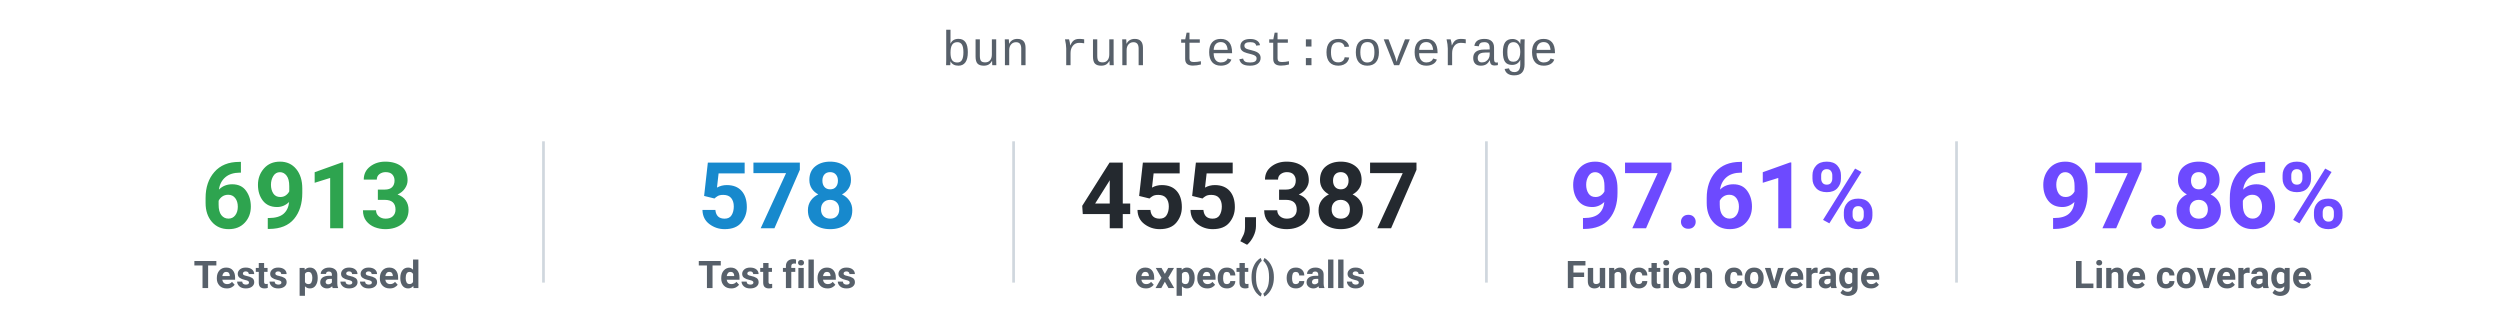
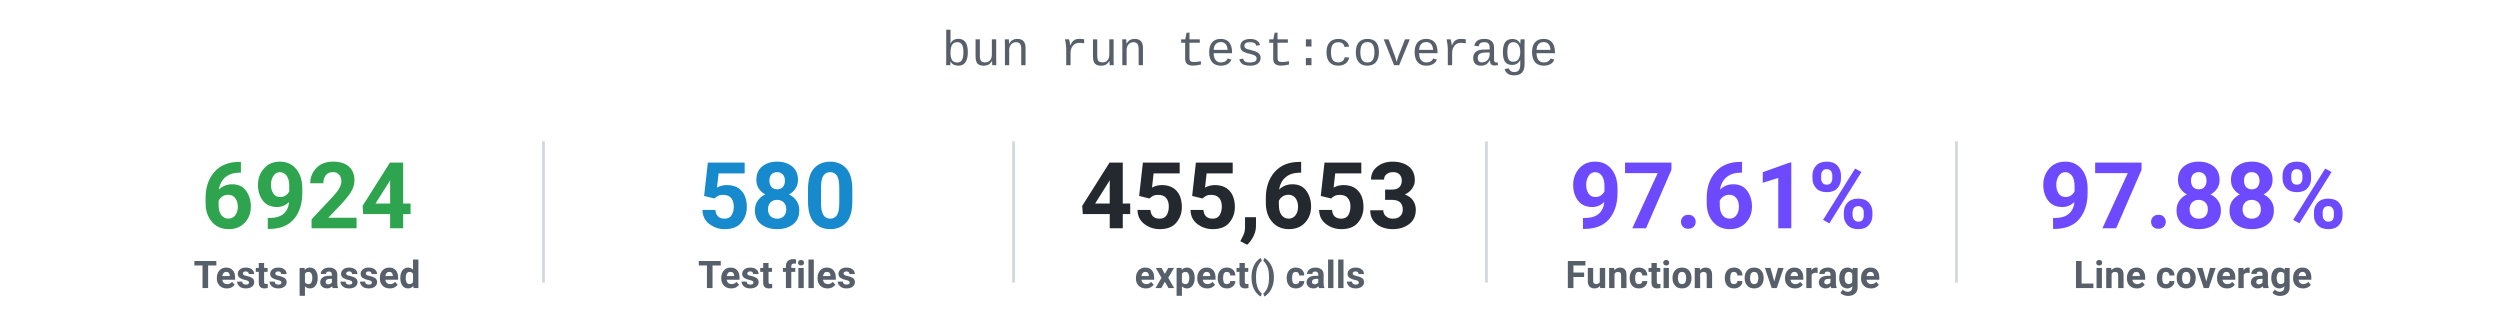
- <svg xmlns="http://www.w3.org/2000/svg" viewBox="0 0 920 122" width="920" height="122" role="img" aria-label="bun run test:coverage — 6913 tests passed, 578 test files, 455,387 expect() calls, 97.61% function coverage, 97.86% line coverage">
+ <svg xmlns="http://www.w3.org/2000/svg" viewBox="0 0 920 122" width="920" height="122" role="img" aria-label="bun run test:coverage — 6924 tests passed, 580 test files, 455,653 expect() calls, 97.61% function coverage, 97.88% line coverage">
  <style>
    .cmd { font-family: ui-monospace, SFMono-Regular, 'SF Mono', Menlo, Consolas, 'Liberation Mono', monospace; font-weight: 500; font-size: 18px; }
    .val { font-family: system-ui, -apple-system, BlinkMacSystemFont, 'Segoe UI', Roboto, sans-serif; font-weight: 700; font-size: 34px; }
    .lbl { font-family: system-ui, -apple-system, BlinkMacSystemFont, 'Segoe UI', Roboto, sans-serif; font-weight: 600; font-size: 14px; }
  </style>
  <text x="460" y="24" text-anchor="middle" class="cmd" fill="#57606a">bun run test:coverage</text>
  <line x1="200" y1="52" x2="200" y2="104" stroke="#d0d7de" stroke-width="1" />
  <line x1="373" y1="52" x2="373" y2="104" stroke="#d0d7de" stroke-width="1" />
  <line x1="547" y1="52" x2="547" y2="104" stroke="#d0d7de" stroke-width="1" />
  <line x1="720" y1="52" x2="720" y2="104" stroke="#d0d7de" stroke-width="1" />
-   <text x="113" y="84" text-anchor="middle" class="val" fill="#2ea44f">6913</text>
+   <text x="113" y="84" text-anchor="middle" class="val" fill="#2ea44f">6924</text>
  <text x="113" y="106" text-anchor="middle" class="lbl" fill="#57606a">Tests passed</text>
-   <text x="286" y="84" text-anchor="middle" class="val" fill="#1789cd">578</text>
+   <text x="286" y="84" text-anchor="middle" class="val" fill="#1789cd">580</text>
  <text x="286" y="106" text-anchor="middle" class="lbl" fill="#57606a">Test files</text>
-   <text x="460" y="84" text-anchor="middle" class="val" fill="#24292f">455,387</text>
+   <text x="460" y="84" text-anchor="middle" class="val" fill="#24292f">455,653</text>
  <text x="460" y="106" text-anchor="middle" class="lbl" fill="#57606a">expect() calls</text>
  <text x="634" y="84" text-anchor="middle" class="val" fill="#6d4aff">97.61%</text>
  <text x="634" y="106" text-anchor="middle" class="lbl" fill="#57606a">Function coverage</text>
-   <text x="807" y="84" text-anchor="middle" class="val" fill="#6d4aff">97.86%</text>
+   <text x="807" y="84" text-anchor="middle" class="val" fill="#6d4aff">97.88%</text>
  <text x="807" y="106" text-anchor="middle" class="lbl" fill="#57606a">Line coverage</text>
</svg>
